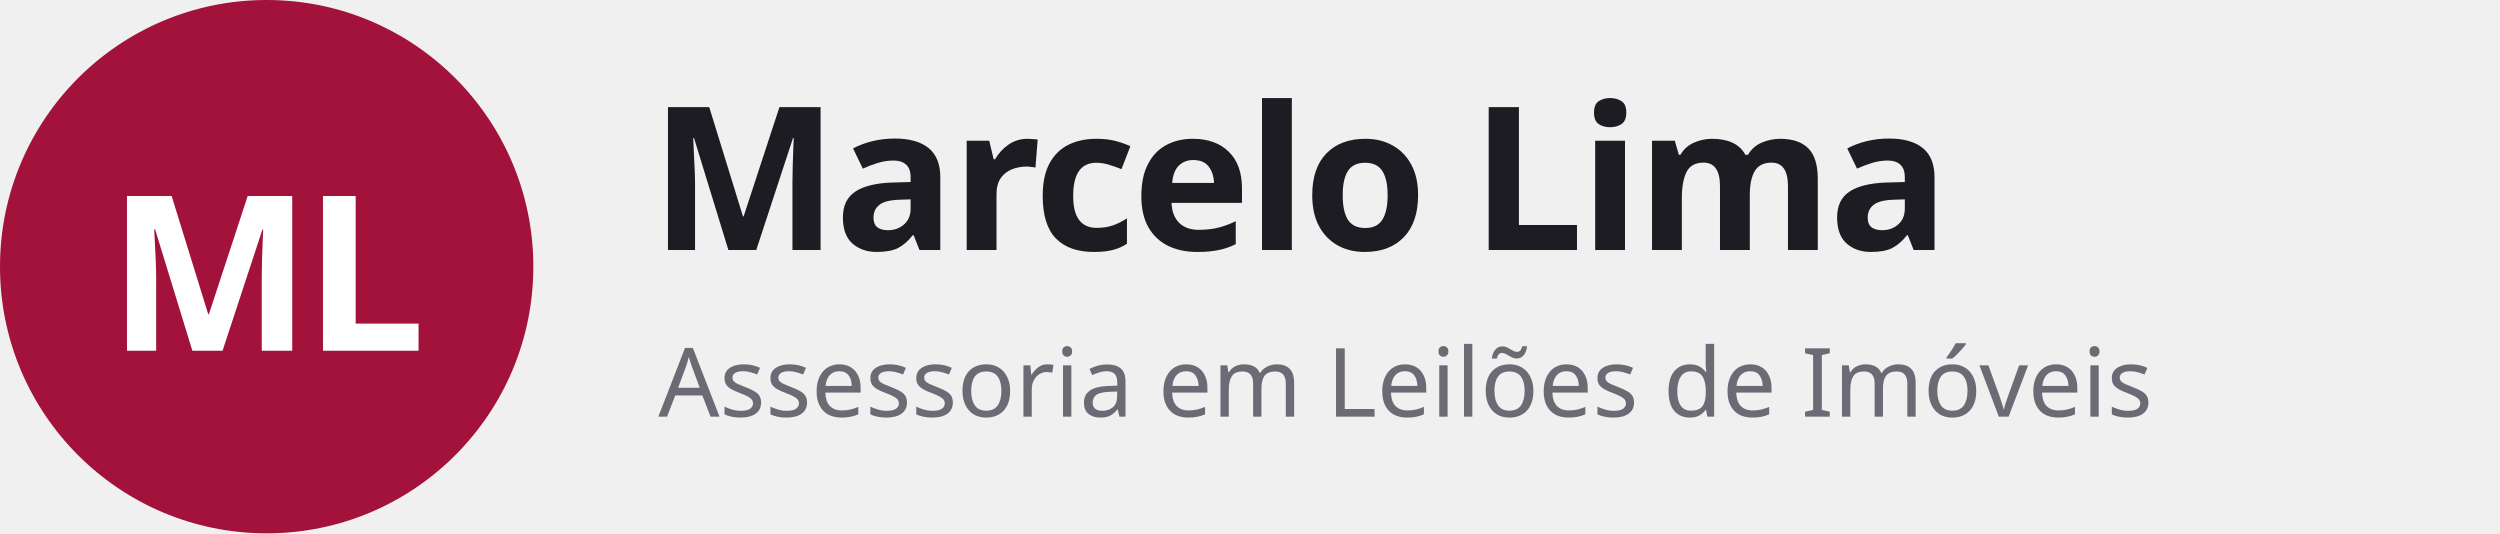
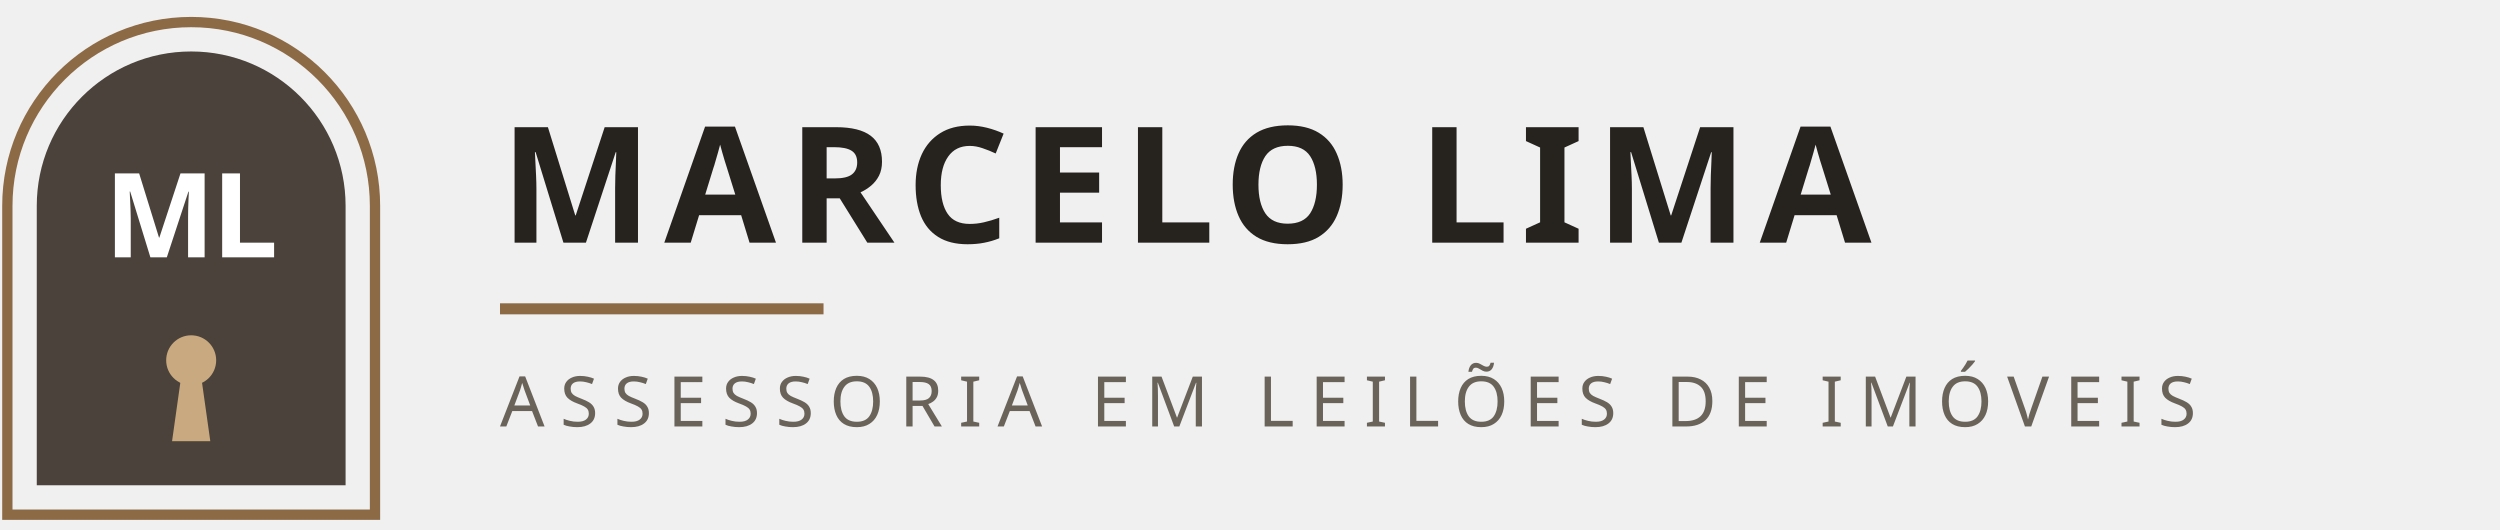
- <svg xmlns="http://www.w3.org/2000/svg" viewBox="0 0 300 64" role="img" aria-label="Marcelo Lima — Assessoria em Leilões de Imóveis">
-   <circle cx="32" cy="32" r="32" fill="#A3123A" />
-   <text x="32" y="32" text-anchor="middle" dominant-baseline="central" font-family="Sora, sans-serif" font-weight="800" font-size="26" letter-spacing="-1" fill="#fff">ML</text>
-   <text x="78" y="30" font-family="Sora, sans-serif" font-weight="800" font-size="24" letter-spacing="-0.5" fill="#1C1C22">Marcelo Lima</text>
-   <text x="79" y="50" font-family="DM Sans, sans-serif" font-weight="500" font-size="11.5" fill="#6B6B75">Assessoria em Leilões de Imóveis</text>
+ <svg xmlns="http://www.w3.org/2000/svg" viewBox="0 0 340 72" role="img" aria-label="Marcelo Lima — Assessoria em Leilões de Imóveis">
+   <path d="M1 70V28a25 25 0 0 1 50 0v42z" fill="none" stroke="#8C6A45" stroke-width="1.4" />
+   <path d="M5 66V28a21 21 0 0 1 42 0v38z" fill="#4A423B" />
+   <text x="26" y="35" text-anchor="middle" font-family="Sora, sans-serif" font-weight="800" font-size="16" letter-spacing="-0.5" fill="#fff">ML</text>
+   <circle cx="26" cy="49" r="3.4" fill="#C9A97F" />
+   <path d="M24.6 51.5 23.4 60h5.2l-1.2-8.5z" fill="#C9A97F" />
+   <text x="68" y="33" font-family="Sora, sans-serif" font-weight="800" font-size="22" letter-spacing="1.6" fill="#26231F">MARCELO LIMA</text>
+   <path d="M68 42h44" stroke="#8C6A45" stroke-width="1.5" />
+   <text x="68" y="58" font-family="DM Sans, sans-serif" font-weight="500" font-size="9.5" letter-spacing="2.1" fill="#6A635A">ASSESSORIA EM LEILÕES DE IMÓVEIS</text>
</svg>
